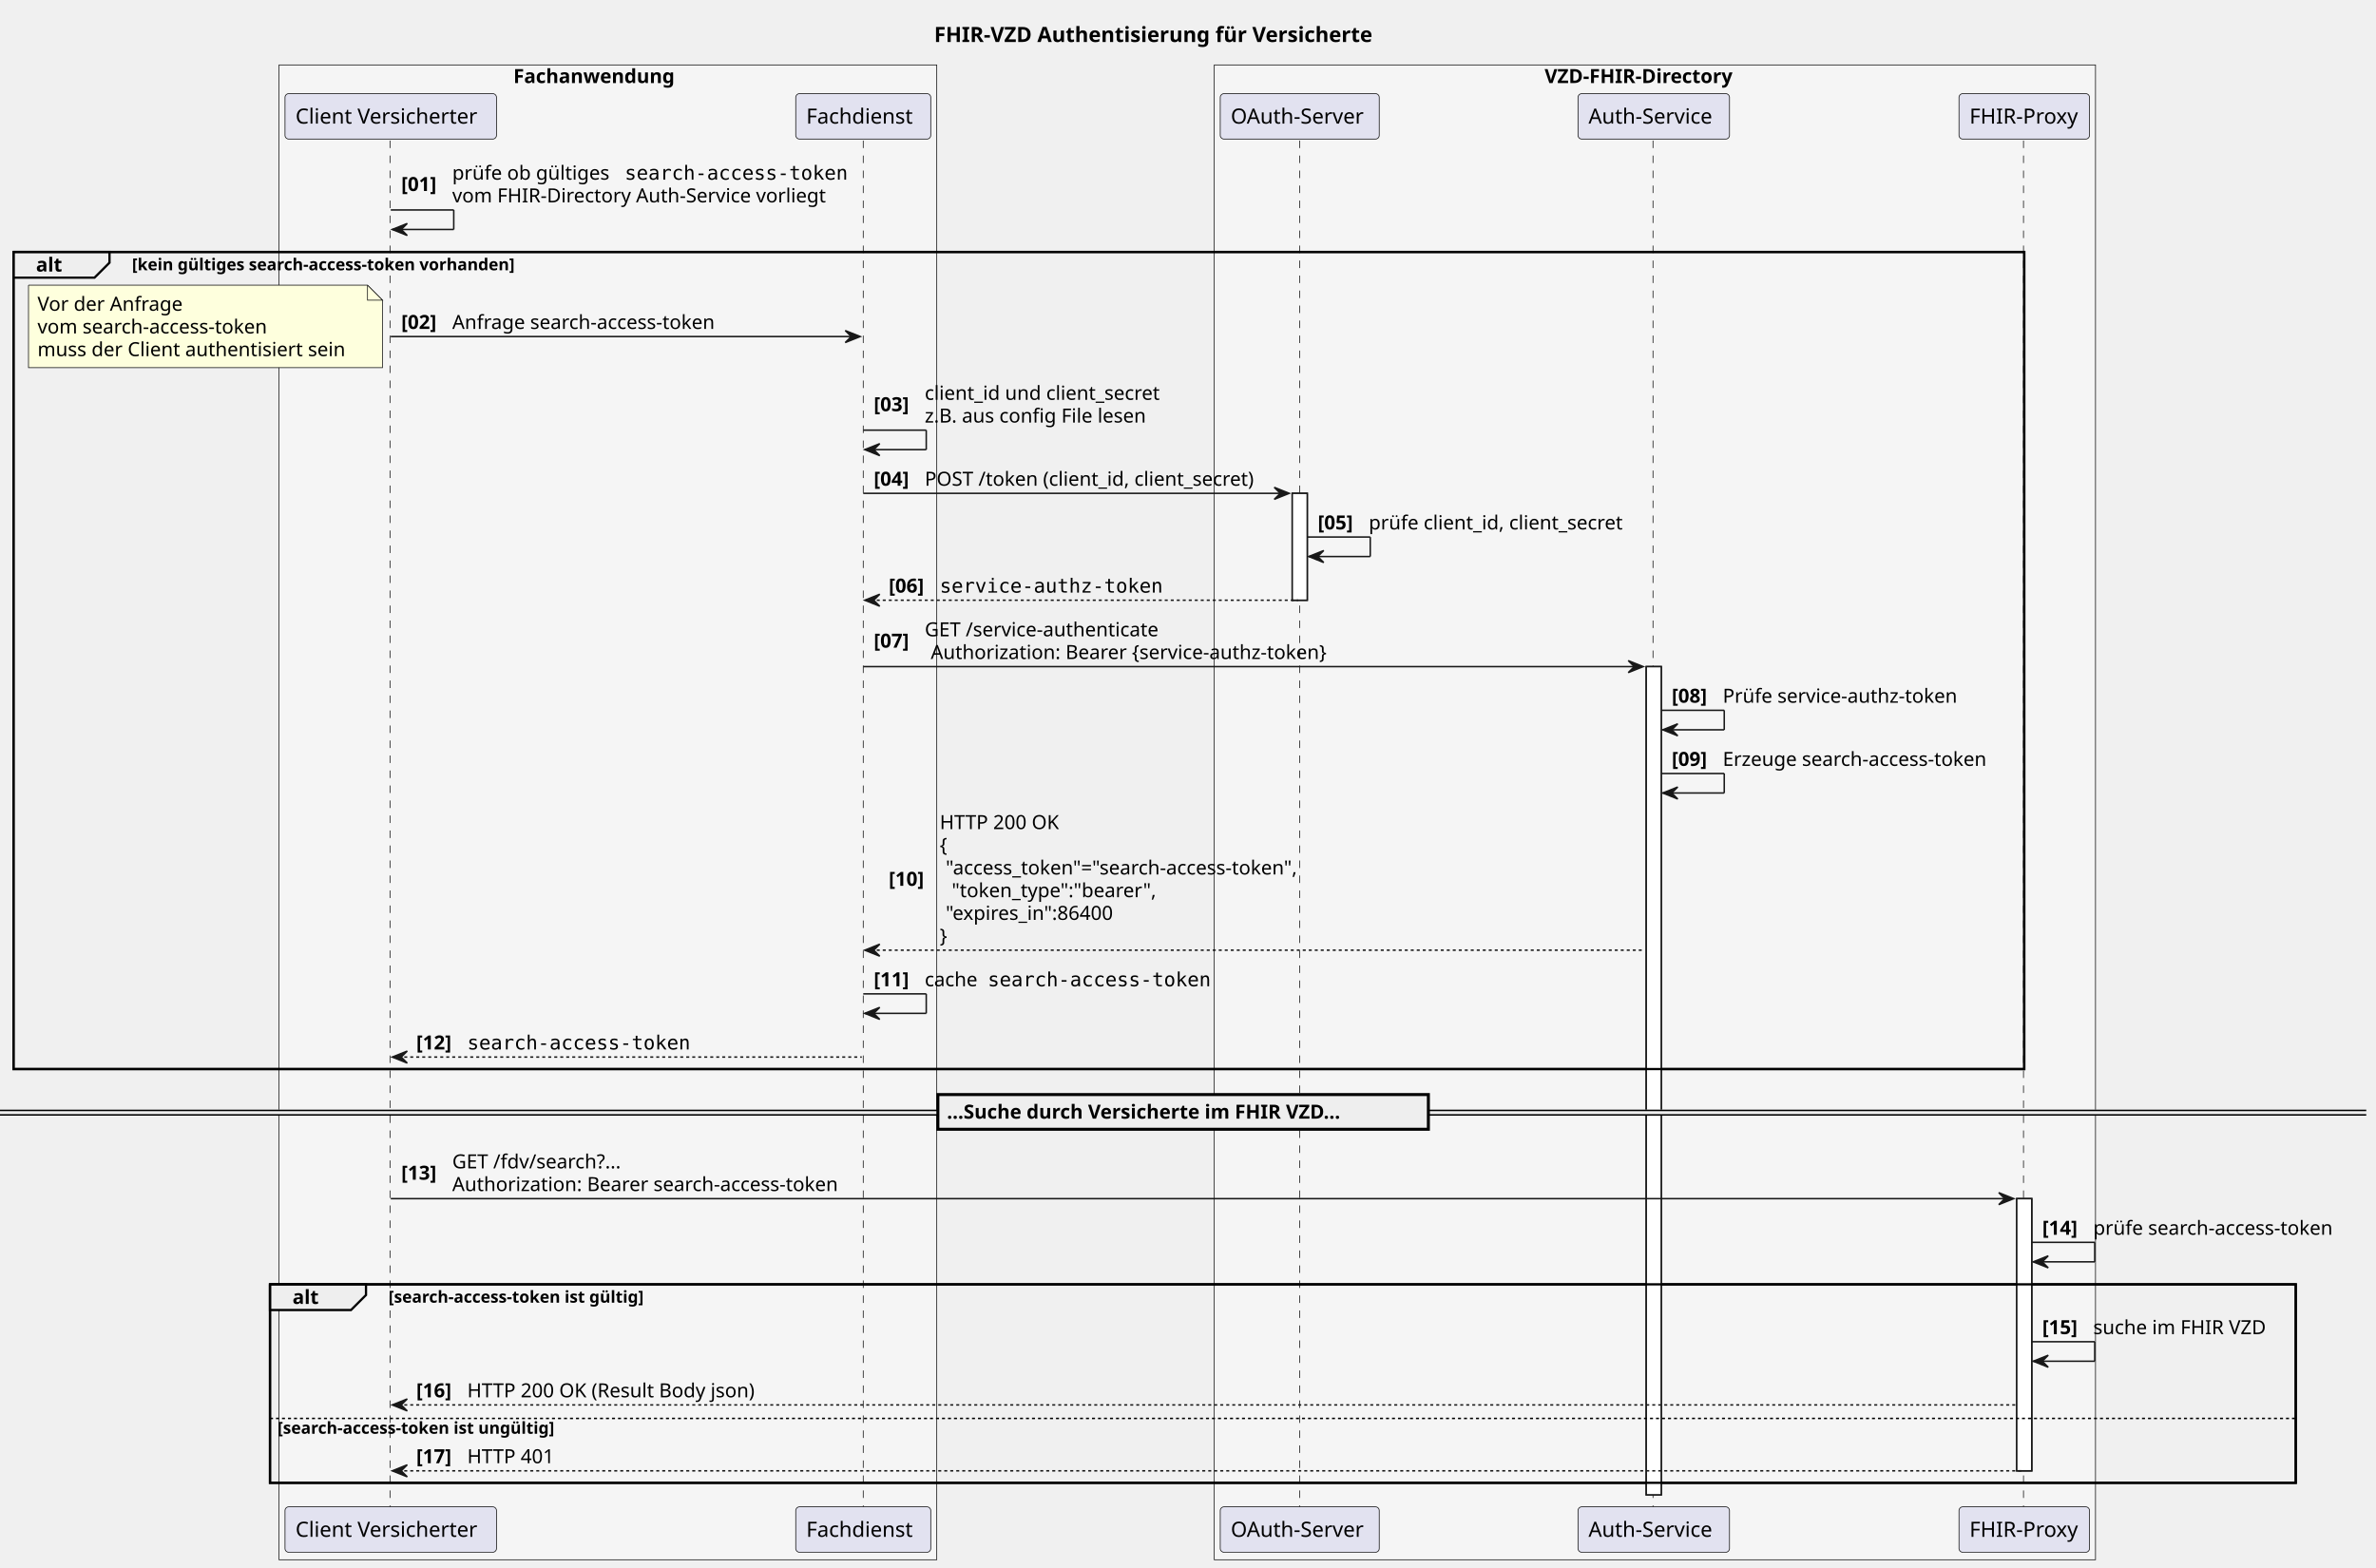
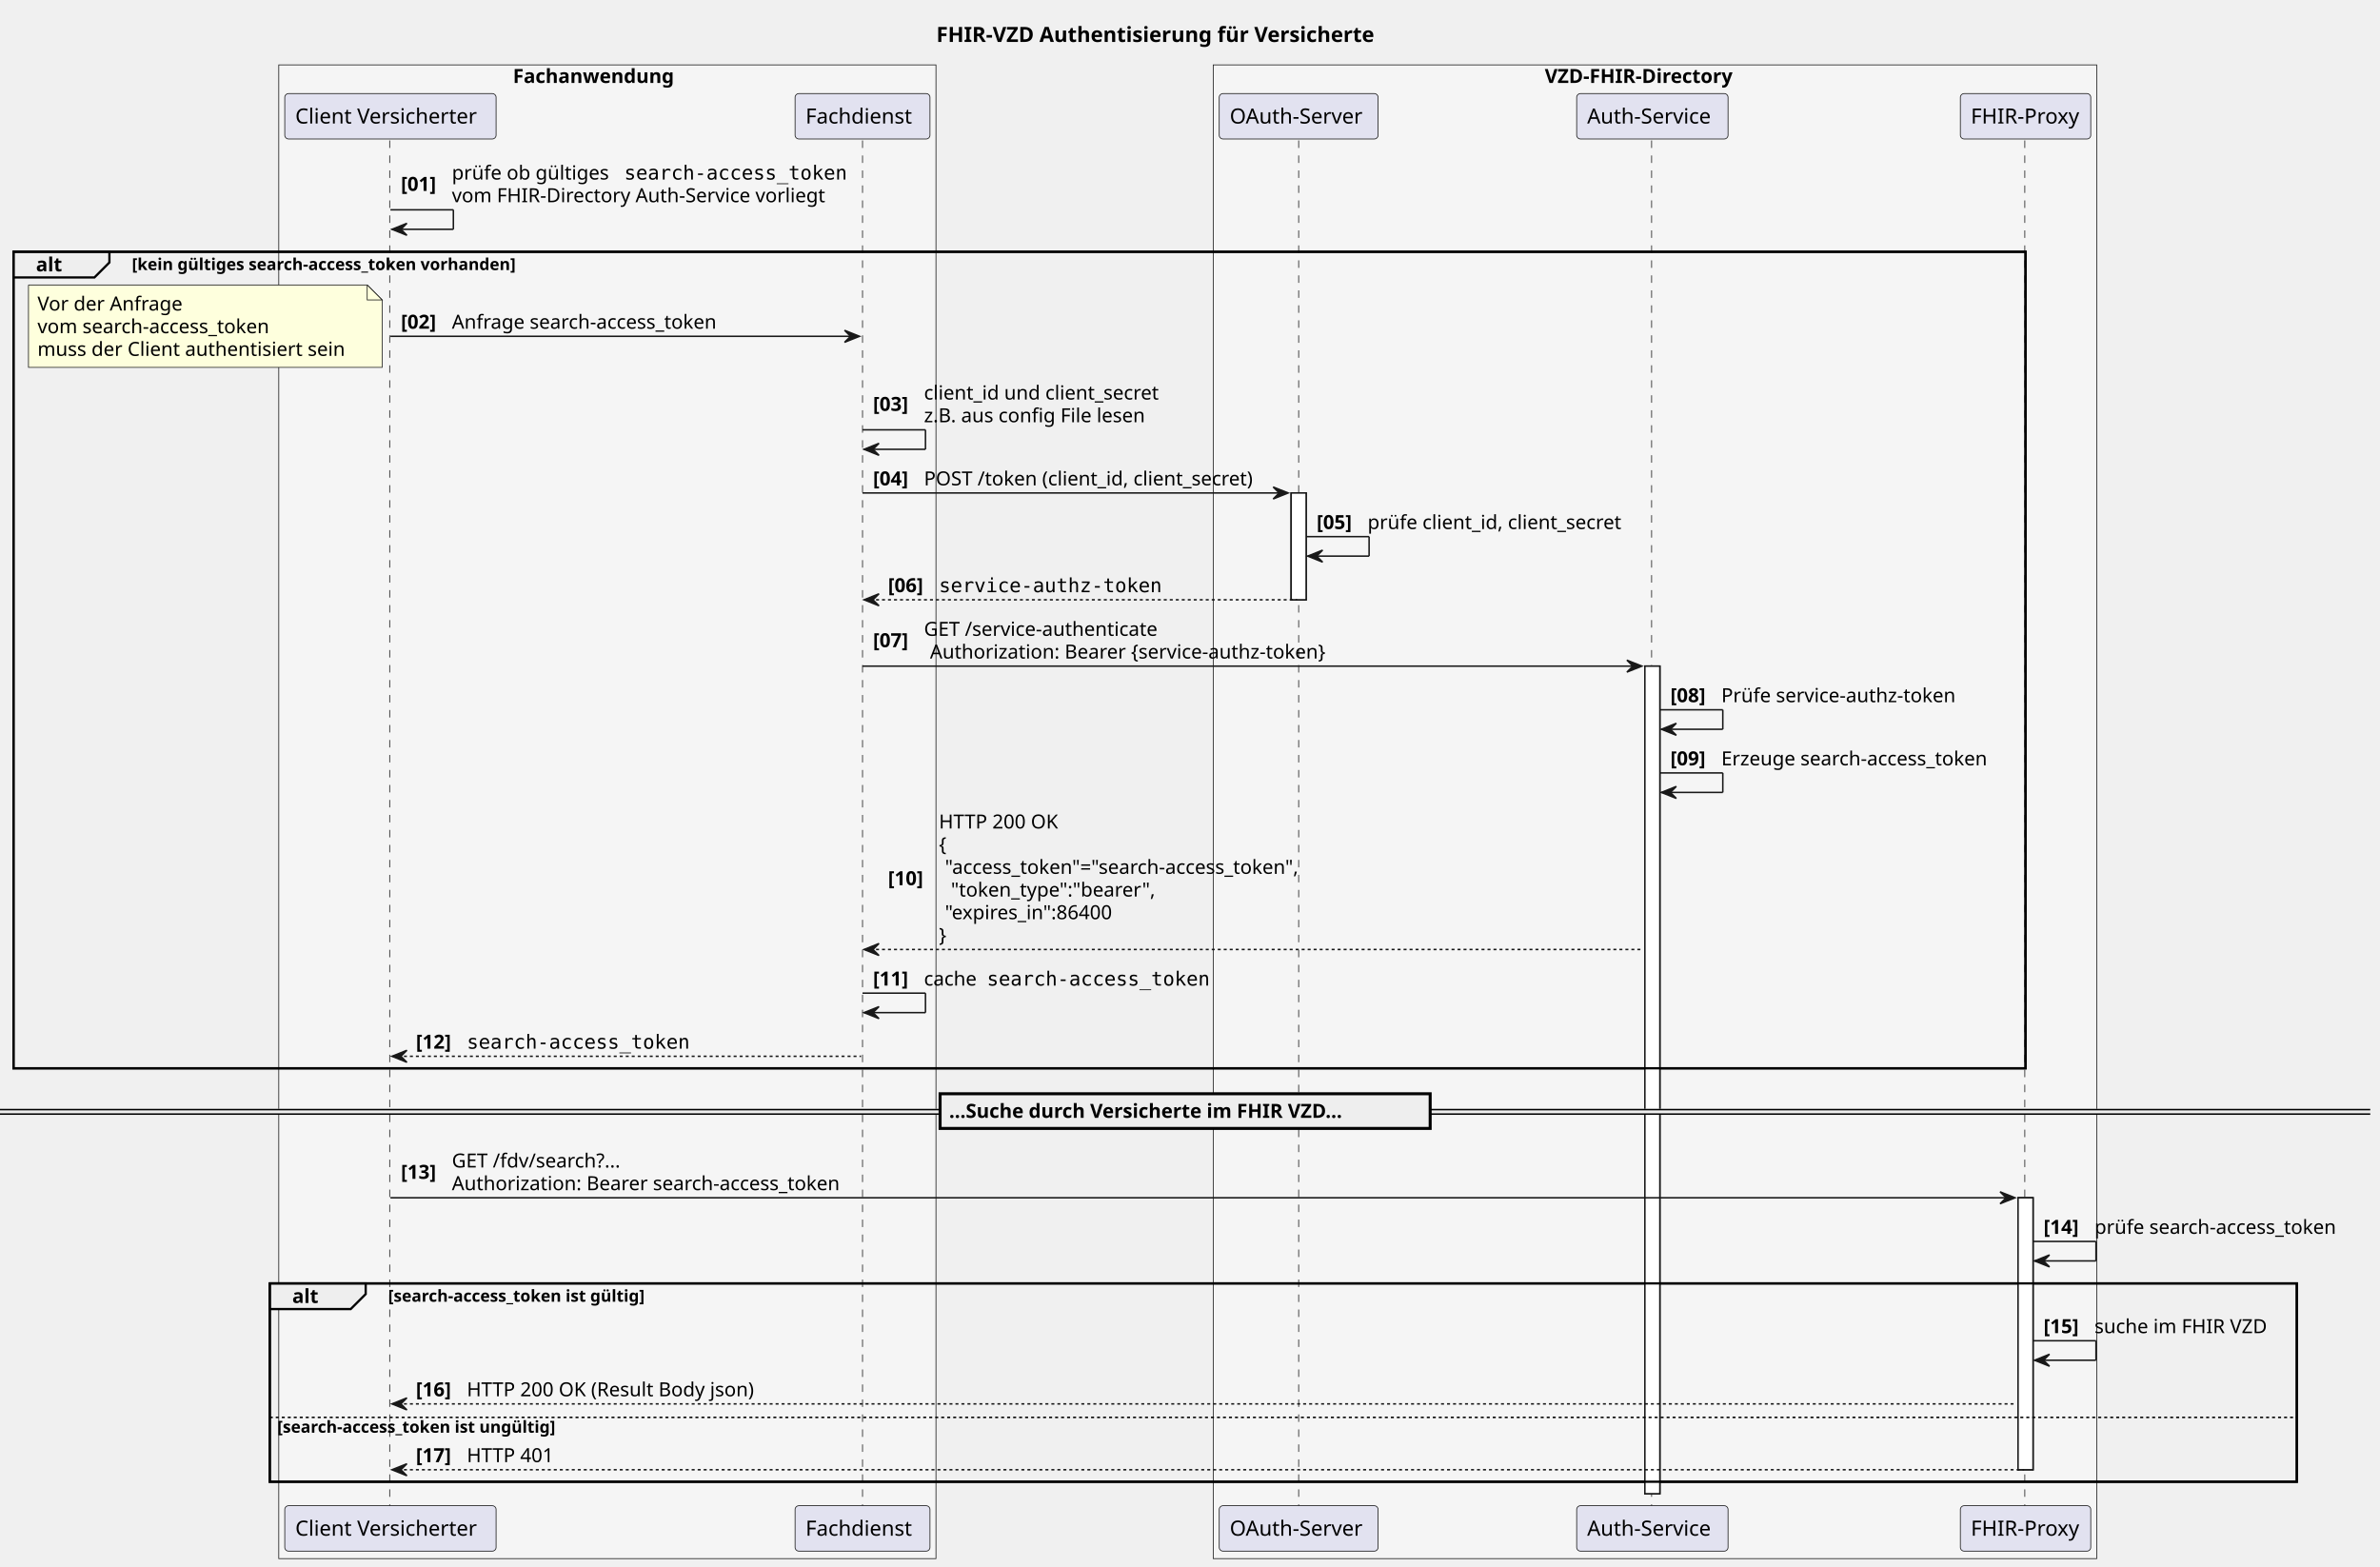
- <svg xmlns="http://www.w3.org/2000/svg" contentStyleType="text/css" height="1045px" preserveAspectRatio="none" style="width:1584px;height:1045px;background:#FFFFFF;" version="1.1" viewBox="0 0 1584 1045" width="1584px" zoomAndPan="magnify">
+ <svg xmlns="http://www.w3.org/2000/svg" contentStyleType="text/css" height="1045px" preserveAspectRatio="none" style="width:1588px;height:1045px;background:#FFFFFF;" version="1.1" viewBox="0 0 1588 1045" width="1588px" zoomAndPan="magnify">
  <defs />
  <g>
-     <text fill="#000000" font-family="sans-serif" font-size="14" font-weight="bold" lengthAdjust="spacing" textLength="331" x="622.75" y="27.995">FHIR-VZD Authentisierung für Versicherte</text>
+     <text fill="#000000" font-family="sans-serif" font-size="14" font-weight="bold" lengthAdjust="spacing" textLength="331" x="624.75" y="27.995">FHIR-VZD Authentisierung für Versicherte</text>
    <rect fill="#F5F5F5" height="996.648" style="stroke:#181818;stroke-width:0.5;" width="438.5" x="186" y="43.297" />
    <text fill="#000000" font-family="sans-serif" font-size="13" font-weight="bold" lengthAdjust="spacing" textLength="121" x="342.25" y="55.364">Fachanwendung</text>
-     <rect fill="#F5F5F5" height="996.648" style="stroke:#181818;stroke-width:0.5;" width="587.5" x="809.5" y="43.297" />
-     <text fill="#000000" font-family="sans-serif" font-size="13" font-weight="bold" lengthAdjust="spacing" textLength="142" x="1029.75" y="55.364">VZD-FHIR-Directory</text>
+     <rect fill="#F5F5F5" height="996.648" style="stroke:#181818;stroke-width:0.5;" width="589.5" x="809.5" y="43.297" />
+     <text fill="#000000" font-family="sans-serif" font-size="13" font-weight="bold" lengthAdjust="spacing" textLength="142" x="1030.75" y="55.364">VZD-FHIR-Directory</text>
    <rect fill="#FFFFFF" height="71.266" style="stroke:#181818;stroke-width:1.0;" width="10" x="861.5" y="328.922" />
    <rect fill="#FFFFFF" height="552.195" style="stroke:#181818;stroke-width:1.0;" width="10" x="1097.5" y="444.453" />
-     <rect fill="#FFFFFF" height="181.469" style="stroke:#181818;stroke-width:1.0;" width="10" x="1344.5" y="799.18" />
-     <rect fill="none" height="544.789" style="stroke:#000000;stroke-width:1.5;" width="1340.5" x="9" y="167.992" />
-     <rect fill="none" height="132.336" style="stroke:#000000;stroke-width:1.5;" width="1350.5" x="180" y="856.312" />
+     <rect fill="#FFFFFF" height="181.469" style="stroke:#181818;stroke-width:1.0;" width="10" x="1346.5" y="799.18" />
+     <rect fill="none" height="544.789" style="stroke:#000000;stroke-width:1.5;" width="1342.5" x="9" y="167.992" />
+     <rect fill="none" height="132.336" style="stroke:#000000;stroke-width:1.5;" width="1352.5" x="180" y="856.312" />
    <line style="stroke:#181818;stroke-width:0.5;stroke-dasharray:5.0,5.0;" x1="260" x2="260" y1="93.727" y2="1005.648" />
    <line style="stroke:#181818;stroke-width:0.5;stroke-dasharray:5.0,5.0;" x1="575.5" x2="575.5" y1="93.727" y2="1005.648" />
    <line style="stroke:#181818;stroke-width:0.5;stroke-dasharray:5.0,5.0;" x1="866.5" x2="866.5" y1="93.727" y2="1005.648" />
    <line style="stroke:#181818;stroke-width:0.5;stroke-dasharray:5.0,5.0;" x1="1102" x2="1102" y1="93.727" y2="1005.648" />
-     <line style="stroke:#181818;stroke-width:0.5;stroke-dasharray:5.0,5.0;" x1="1349" x2="1349" y1="93.727" y2="1005.648" />
+     <line style="stroke:#181818;stroke-width:0.5;stroke-dasharray:5.0,5.0;" x1="1351" x2="1351" y1="93.727" y2="1005.648" />
    <rect fill="#E2E2F0" height="30.297" rx="2.5" ry="2.5" style="stroke:#181818;stroke-width:0.5;" width="141" x="190" y="62.43" />
    <text fill="#000000" font-family="sans-serif" font-size="14" lengthAdjust="spacing" textLength="127" x="197" y="82.425">Client Versicherter</text>
    <rect fill="#E2E2F0" height="30.297" rx="2.5" ry="2.5" style="stroke:#181818;stroke-width:0.5;" width="141" x="190" y="1004.648" />
    <text fill="#000000" font-family="sans-serif" font-size="14" lengthAdjust="spacing" textLength="127" x="197" y="1024.644">Client Versicherter</text>
    <rect fill="#E2E2F0" height="30.297" rx="2.5" ry="2.5" style="stroke:#181818;stroke-width:0.5;" width="90" x="530.5" y="62.43" />
    <text fill="#000000" font-family="sans-serif" font-size="14" lengthAdjust="spacing" textLength="76" x="537.5" y="82.425">Fachdienst</text>
    <rect fill="#E2E2F0" height="30.297" rx="2.5" ry="2.5" style="stroke:#181818;stroke-width:0.5;" width="90" x="530.5" y="1004.648" />
    <text fill="#000000" font-family="sans-serif" font-size="14" lengthAdjust="spacing" textLength="76" x="537.5" y="1024.644">Fachdienst</text>
    <rect fill="#E2E2F0" height="30.297" rx="2.5" ry="2.5" style="stroke:#181818;stroke-width:0.5;" width="106" x="813.5" y="62.43" />
    <text fill="#000000" font-family="sans-serif" font-size="14" lengthAdjust="spacing" textLength="92" x="820.5" y="82.425">OAuth-Server</text>
    <rect fill="#E2E2F0" height="30.297" rx="2.5" ry="2.5" style="stroke:#181818;stroke-width:0.5;" width="106" x="813.5" y="1004.648" />
    <text fill="#000000" font-family="sans-serif" font-size="14" lengthAdjust="spacing" textLength="92" x="820.5" y="1024.644">OAuth-Server</text>
    <rect fill="#E2E2F0" height="30.297" rx="2.5" ry="2.5" style="stroke:#181818;stroke-width:0.5;" width="101" x="1052" y="62.43" />
    <text fill="#000000" font-family="sans-serif" font-size="14" lengthAdjust="spacing" textLength="87" x="1059" y="82.425">Auth-Service</text>
    <rect fill="#E2E2F0" height="30.297" rx="2.5" ry="2.5" style="stroke:#181818;stroke-width:0.5;" width="101" x="1052" y="1004.648" />
    <text fill="#000000" font-family="sans-serif" font-size="14" lengthAdjust="spacing" textLength="87" x="1059" y="1024.644">Auth-Service</text>
-     <rect fill="#E2E2F0" height="30.297" rx="2.5" ry="2.5" style="stroke:#181818;stroke-width:0.5;" width="87" x="1306" y="62.43" />
-     <text fill="#000000" font-family="sans-serif" font-size="14" lengthAdjust="spacing" textLength="73" x="1313" y="82.425">FHIR-Proxy</text>
-     <rect fill="#E2E2F0" height="30.297" rx="2.5" ry="2.5" style="stroke:#181818;stroke-width:0.5;" width="87" x="1306" y="1004.648" />
-     <text fill="#000000" font-family="sans-serif" font-size="14" lengthAdjust="spacing" textLength="73" x="1313" y="1024.644">FHIR-Proxy</text>
+     <rect fill="#E2E2F0" height="30.297" rx="2.5" ry="2.5" style="stroke:#181818;stroke-width:0.5;" width="87" x="1308" y="62.43" />
+     <text fill="#000000" font-family="sans-serif" font-size="14" lengthAdjust="spacing" textLength="73" x="1315" y="82.425">FHIR-Proxy</text>
+     <rect fill="#E2E2F0" height="30.297" rx="2.5" ry="2.5" style="stroke:#181818;stroke-width:0.5;" width="87" x="1308" y="1004.648" />
+     <text fill="#000000" font-family="sans-serif" font-size="14" lengthAdjust="spacing" textLength="73" x="1315" y="1024.644">FHIR-Proxy</text>
    <rect fill="#FFFFFF" height="71.266" style="stroke:#181818;stroke-width:1.0;" width="10" x="861.5" y="328.922" />
    <rect fill="#FFFFFF" height="552.195" style="stroke:#181818;stroke-width:1.0;" width="10" x="1097.5" y="444.453" />
-     <rect fill="#FFFFFF" height="181.469" style="stroke:#181818;stroke-width:1.0;" width="10" x="1344.5" y="799.18" />
+     <rect fill="#FFFFFF" height="181.469" style="stroke:#181818;stroke-width:1.0;" width="10" x="1346.5" y="799.18" />
    <line style="stroke:#181818;stroke-width:1.0;" x1="260.5" x2="302.5" y1="139.992" y2="139.992" />
    <line style="stroke:#181818;stroke-width:1.0;" x1="302.5" x2="302.5" y1="139.992" y2="152.992" />
    <line style="stroke:#181818;stroke-width:1.0;" x1="261.5" x2="302.5" y1="152.992" y2="152.992" />
    <polygon fill="#181818" points="271.5,148.992,261.5,152.992,271.5,156.992,267.5,152.992" style="stroke:#181818;stroke-width:1.0;" />
    <text fill="#000000" font-family="sans-serif" font-size="13" font-weight="bold" lengthAdjust="spacing" textLength="30" x="267.5" y="127.36">[01]</text>
    <text fill="#000000" font-family="sans-serif" font-size="13" lengthAdjust="spacing" textLength="111" x="301.5" y="119.793">prüfe ob  gültiges</text>
-     <text fill="#000000" font-family="monospace" font-size="13" lengthAdjust="spacing" textLength="152" x="416.5" y="119.793">search-access-token</text>
+     <text fill="#000000" font-family="monospace" font-size="13" lengthAdjust="spacing" textLength="152" x="416.5" y="119.793">search-access_token</text>
    <text fill="#000000" font-family="sans-serif" font-size="13" lengthAdjust="spacing" textLength="260" x="301.5" y="134.926">vom FHIR-Directory Auth-Service vorliegt</text>
    <path d="M9,167.992 L73,167.992 L73,175.125 L63,185.125 L9,185.125 L9,167.992 " fill="#EEEEEE" style="stroke:#000000;stroke-width:1.5;" />
-     <rect fill="none" height="544.789" style="stroke:#000000;stroke-width:1.5;" width="1340.5" x="9" y="167.992" />
+     <rect fill="none" height="544.789" style="stroke:#000000;stroke-width:1.5;" width="1342.5" x="9" y="167.992" />
    <text fill="#000000" font-family="sans-serif" font-size="13" font-weight="bold" lengthAdjust="spacing" textLength="19" x="24" y="181.059">alt</text>
-     <text fill="#000000" font-family="sans-serif" font-size="11" font-weight="bold" lengthAdjust="spacing" textLength="302" x="88" y="180.203">[kein gültiges search-access-token vorhanden]</text>
+     <text fill="#000000" font-family="sans-serif" font-size="11" font-weight="bold" lengthAdjust="spacing" textLength="303" x="88" y="180.203">[kein gültiges search-access_token vorhanden]</text>
    <polygon fill="#181818" points="563.5,220.391,573.5,224.391,563.5,228.391,567.5,224.391" style="stroke:#181818;stroke-width:1.0;" />
    <line style="stroke:#181818;stroke-width:1.0;" x1="260.5" x2="569.5" y1="224.391" y2="224.391" />
    <text fill="#000000" font-family="sans-serif" font-size="13" font-weight="bold" lengthAdjust="spacing" textLength="30" x="267.5" y="219.325">[02]</text>
-     <text fill="#000000" font-family="sans-serif" font-size="13" lengthAdjust="spacing" textLength="187" x="301.5" y="219.325">Anfrage search-access-token</text>
+     <text fill="#000000" font-family="sans-serif" font-size="13" lengthAdjust="spacing" textLength="189" x="301.5" y="219.325">Anfrage search-access_token</text>
    <path d="M19,190.125 L19,245.125 L255,245.125 L255,200.125 L245,190.125 L19,190.125 " fill="#FEFFDD" style="stroke:#181818;stroke-width:0.5;" />
    <path d="M245,190.125 L245,200.125 L255,200.125 L245,190.125 " fill="#FEFFDD" style="stroke:#181818;stroke-width:0.5;" />
    <text fill="#000000" font-family="sans-serif" font-size="13" lengthAdjust="spacing" textLength="101" x="25" y="207.192">Vor der Anfrage</text>
-     <text fill="#000000" font-family="sans-serif" font-size="13" lengthAdjust="spacing" textLength="165" x="25" y="222.325">vom search-access-token</text>
+     <text fill="#000000" font-family="sans-serif" font-size="13" lengthAdjust="spacing" textLength="167" x="25" y="222.325">vom search-access_token</text>
    <text fill="#000000" font-family="sans-serif" font-size="13" lengthAdjust="spacing" textLength="215" x="25" y="237.458">muss der Client authentisiert sein</text>
    <line style="stroke:#181818;stroke-width:1.0;" x1="575.5" x2="617.5" y1="286.789" y2="286.789" />
    <line style="stroke:#181818;stroke-width:1.0;" x1="617.5" x2="617.5" y1="286.789" y2="299.789" />
    <line style="stroke:#181818;stroke-width:1.0;" x1="576.5" x2="617.5" y1="299.789" y2="299.789" />
    <polygon fill="#181818" points="586.5,295.789,576.5,299.789,586.5,303.789,582.5,299.789" style="stroke:#181818;stroke-width:1.0;" />
    <text fill="#000000" font-family="sans-serif" font-size="13" font-weight="bold" lengthAdjust="spacing" textLength="30" x="582.5" y="274.157">[03]</text>
    <text fill="#000000" font-family="sans-serif" font-size="13" lengthAdjust="spacing" textLength="165" x="616.5" y="266.59">client_id und client_secret</text>
    <text fill="#000000" font-family="sans-serif" font-size="13" lengthAdjust="spacing" textLength="156" x="616.5" y="281.723">z.B. aus config File lesen</text>
    <polygon fill="#181818" points="849.5,324.922,859.5,328.922,849.5,332.922,853.5,328.922" style="stroke:#181818;stroke-width:1.0;" />
    <line style="stroke:#181818;stroke-width:1.0;" x1="575.5" x2="855.5" y1="328.922" y2="328.922" />
    <text fill="#000000" font-family="sans-serif" font-size="13" font-weight="bold" lengthAdjust="spacing" textLength="30" x="582.5" y="323.856">[04]</text>
    <text fill="#000000" font-family="sans-serif" font-size="13" lengthAdjust="spacing" textLength="233" x="616.5" y="323.856">POST /token (client_id, client_secret)</text>
    <line style="stroke:#181818;stroke-width:1.0;" x1="871.5" x2="913.5" y1="358.055" y2="358.055" />
    <line style="stroke:#181818;stroke-width:1.0;" x1="913.5" x2="913.5" y1="358.055" y2="371.055" />
    <line style="stroke:#181818;stroke-width:1.0;" x1="872.5" x2="913.5" y1="371.055" y2="371.055" />
    <polygon fill="#181818" points="882.5,367.055,872.5,371.055,882.5,375.055,878.5,371.055" style="stroke:#181818;stroke-width:1.0;" />
    <text fill="#000000" font-family="sans-serif" font-size="13" font-weight="bold" lengthAdjust="spacing" textLength="30" x="878.5" y="352.989">[05]</text>
    <text fill="#000000" font-family="sans-serif" font-size="13" lengthAdjust="spacing" textLength="178" x="912.5" y="352.989">prüfe client_id, client_secret</text>
    <polygon fill="#181818" points="586.5,396.188,576.5,400.188,586.5,404.188,582.5,400.188" style="stroke:#181818;stroke-width:1.0;" />
    <line style="stroke:#181818;stroke-width:1.0;stroke-dasharray:2.0,2.0;" x1="580.5" x2="865.5" y1="400.188" y2="400.188" />
    <text fill="#000000" font-family="sans-serif" font-size="13" font-weight="bold" lengthAdjust="spacing" textLength="30" x="592.5" y="395.122">[06]</text>
    <text fill="#000000" font-family="monospace" font-size="13" lengthAdjust="spacing" textLength="152" x="626.5" y="395.122">service-authz-token</text>
    <polygon fill="#181818" points="1085.5,440.453,1095.5,444.453,1085.5,448.453,1089.5,444.453" style="stroke:#181818;stroke-width:1.0;" />
    <line style="stroke:#181818;stroke-width:1.0;" x1="575.5" x2="1091.5" y1="444.453" y2="444.453" />
    <text fill="#000000" font-family="sans-serif" font-size="13" font-weight="bold" lengthAdjust="spacing" textLength="30" x="582.5" y="431.821">[07]</text>
    <text fill="#000000" font-family="sans-serif" font-size="13" lengthAdjust="spacing" textLength="164" x="616.5" y="424.254">GET /service-authenticate</text>
    <text fill="#000000" font-family="sans-serif" font-size="13" lengthAdjust="spacing" textLength="291" x="620.5" y="439.387">Authorization:   Bearer {service-authz-token}</text>
    <line style="stroke:#181818;stroke-width:1.0;" x1="1107.5" x2="1149.5" y1="473.586" y2="473.586" />
    <line style="stroke:#181818;stroke-width:1.0;" x1="1149.5" x2="1149.5" y1="473.586" y2="486.586" />
    <line style="stroke:#181818;stroke-width:1.0;" x1="1108.5" x2="1149.5" y1="486.586" y2="486.586" />
    <polygon fill="#181818" points="1118.5,482.586,1108.5,486.586,1118.5,490.586,1114.5,486.586" style="stroke:#181818;stroke-width:1.0;" />
    <text fill="#000000" font-family="sans-serif" font-size="13" font-weight="bold" lengthAdjust="spacing" textLength="30" x="1114.5" y="468.52">[08]</text>
    <text fill="#000000" font-family="sans-serif" font-size="13" lengthAdjust="spacing" textLength="164" x="1148.5" y="468.52">Prüfe service-authz-token</text>
    <line style="stroke:#181818;stroke-width:1.0;" x1="1107.5" x2="1149.5" y1="515.719" y2="515.719" />
    <line style="stroke:#181818;stroke-width:1.0;" x1="1149.5" x2="1149.5" y1="515.719" y2="528.719" />
    <line style="stroke:#181818;stroke-width:1.0;" x1="1108.5" x2="1149.5" y1="528.719" y2="528.719" />
    <polygon fill="#181818" points="1118.5,524.719,1108.5,528.719,1118.5,532.719,1114.5,528.719" style="stroke:#181818;stroke-width:1.0;" />
    <text fill="#000000" font-family="sans-serif" font-size="13" font-weight="bold" lengthAdjust="spacing" textLength="30" x="1114.5" y="510.653">[09]</text>
-     <text fill="#000000" font-family="sans-serif" font-size="13" lengthAdjust="spacing" textLength="189" x="1148.5" y="510.653">Erzeuge search-access-token</text>
+     <text fill="#000000" font-family="sans-serif" font-size="13" lengthAdjust="spacing" textLength="191" x="1148.5" y="510.653">Erzeuge search-access_token</text>
    <polygon fill="#181818" points="586.5,629.516,576.5,633.516,586.5,637.516,582.5,633.516" style="stroke:#181818;stroke-width:1.0;" />
    <line style="stroke:#181818;stroke-width:1.0;stroke-dasharray:2.0,2.0;" x1="580.5" x2="1096.5" y1="633.516" y2="633.516" />
    <text fill="#000000" font-family="sans-serif" font-size="13" font-weight="bold" lengthAdjust="spacing" textLength="30" x="592.5" y="590.618">[10]</text>
    <text fill="#000000" font-family="sans-serif" font-size="13" lengthAdjust="spacing" textLength="82" x="626.5" y="552.786">HTTP 200 OK</text>
    <text fill="#000000" font-family="sans-serif" font-size="13" lengthAdjust="spacing" textLength="8" x="626.5" y="567.918">{</text>
-     <text fill="#000000" font-family="sans-serif" font-size="13" lengthAdjust="spacing" textLength="255" x="630.5" y="583.051">"access_token"="search-access-token",</text>
+     <text fill="#000000" font-family="sans-serif" font-size="13" lengthAdjust="spacing" textLength="257" x="630.5" y="583.051">"access_token"="search-access_token",</text>
    <text fill="#000000" font-family="sans-serif" font-size="13" lengthAdjust="spacing" textLength="141" x="634.5" y="598.184">"token_type":"bearer",</text>
    <text fill="#000000" font-family="sans-serif" font-size="13" lengthAdjust="spacing" textLength="118" x="630.5" y="613.317">"expires_in":86400</text>
    <text fill="#000000" font-family="sans-serif" font-size="13" lengthAdjust="spacing" textLength="8" x="626.5" y="628.45">}</text>
    <line style="stroke:#181818;stroke-width:1.0;" x1="575.5" x2="617.5" y1="662.648" y2="662.648" />
    <line style="stroke:#181818;stroke-width:1.0;" x1="617.5" x2="617.5" y1="662.648" y2="675.648" />
    <line style="stroke:#181818;stroke-width:1.0;" x1="576.5" x2="617.5" y1="675.648" y2="675.648" />
    <polygon fill="#181818" points="586.5,671.648,576.5,675.648,586.5,679.648,582.5,675.648" style="stroke:#181818;stroke-width:1.0;" />
    <text fill="#000000" font-family="sans-serif" font-size="13" font-weight="bold" lengthAdjust="spacing" textLength="30" x="582.5" y="657.582">[11]</text>
    <text fill="#000000" font-family="sans-serif" font-size="13" lengthAdjust="spacing" textLength="38" x="616.5" y="657.582">cache</text>
-     <text fill="#000000" font-family="monospace" font-size="13" lengthAdjust="spacing" textLength="152" x="658.5" y="657.582">search-access-token</text>
+     <text fill="#000000" font-family="monospace" font-size="13" lengthAdjust="spacing" textLength="152" x="658.5" y="657.582">search-access_token</text>
    <polygon fill="#181818" points="271.5,700.781,261.5,704.781,271.5,708.781,267.5,704.781" style="stroke:#181818;stroke-width:1.0;" />
    <line style="stroke:#181818;stroke-width:1.0;stroke-dasharray:2.0,2.0;" x1="265.5" x2="574.5" y1="704.781" y2="704.781" />
    <text fill="#000000" font-family="sans-serif" font-size="13" font-weight="bold" lengthAdjust="spacing" textLength="30" x="277.5" y="699.715">[12]</text>
-     <text fill="#000000" font-family="monospace" font-size="13" lengthAdjust="spacing" textLength="152" x="311.5" y="699.715">search-access-token</text>
-     <rect fill="#EEEEEE" height="3" style="stroke:#EEEEEE;stroke-width:1.0;" width="1577.5" x="0" y="740.348" />
-     <line style="stroke:#000000;stroke-width:1.0;" x1="0" x2="1577.5" y1="740.348" y2="740.348" />
-     <line style="stroke:#000000;stroke-width:1.0;" x1="0" x2="1577.5" y1="743.348" y2="743.348" />
-     <rect fill="#EEEEEE" height="23.133" style="stroke:#000000;stroke-width:2.0;" width="327" x="625.25" y="729.781" />
-     <text fill="#000000" font-family="sans-serif" font-size="13" font-weight="bold" lengthAdjust="spacing" textLength="308" x="631.25" y="745.848">...Suche durch Versicherte im FHIR VZD...</text>
-     <polygon fill="#181818" points="1332.5,795.18,1342.5,799.18,1332.5,803.18,1336.5,799.18" style="stroke:#181818;stroke-width:1.0;" />
-     <line style="stroke:#181818;stroke-width:1.0;" x1="260.5" x2="1338.5" y1="799.18" y2="799.18" />
+     <text fill="#000000" font-family="monospace" font-size="13" lengthAdjust="spacing" textLength="152" x="311.5" y="699.715">search-access_token</text>
+     <rect fill="#EEEEEE" height="3" style="stroke:#EEEEEE;stroke-width:1.0;" width="1581.5" x="0" y="740.348" />
+     <line style="stroke:#000000;stroke-width:1.0;" x1="0" x2="1581.5" y1="740.348" y2="740.348" />
+     <line style="stroke:#000000;stroke-width:1.0;" x1="0" x2="1581.5" y1="743.348" y2="743.348" />
+     <rect fill="#EEEEEE" height="23.133" style="stroke:#000000;stroke-width:2.0;" width="327" x="627.25" y="729.781" />
+     <text fill="#000000" font-family="sans-serif" font-size="13" font-weight="bold" lengthAdjust="spacing" textLength="308" x="633.25" y="745.848">...Suche durch Versicherte im FHIR VZD...</text>
+     <polygon fill="#181818" points="1334.5,795.18,1344.5,799.18,1334.5,803.18,1338.5,799.18" style="stroke:#181818;stroke-width:1.0;" />
+     <line style="stroke:#181818;stroke-width:1.0;" x1="260.5" x2="1340.5" y1="799.18" y2="799.18" />
    <text fill="#000000" font-family="sans-serif" font-size="13" font-weight="bold" lengthAdjust="spacing" textLength="30" x="267.5" y="786.547">[13]</text>
    <text fill="#000000" font-family="sans-serif" font-size="13" lengthAdjust="spacing" textLength="118" x="301.5" y="778.981">GET /fdv/search?...</text>
-     <text fill="#000000" font-family="sans-serif" font-size="13" lengthAdjust="spacing" textLength="273" x="301.5" y="794.114">Authorization: Bearer search-access-token</text>
-     <line style="stroke:#181818;stroke-width:1.0;" x1="1354.5" x2="1396.5" y1="828.312" y2="828.312" />
-     <line style="stroke:#181818;stroke-width:1.0;" x1="1396.5" x2="1396.5" y1="828.312" y2="841.312" />
-     <line style="stroke:#181818;stroke-width:1.0;" x1="1355.5" x2="1396.5" y1="841.312" y2="841.312" />
-     <polygon fill="#181818" points="1365.5,837.312,1355.5,841.312,1365.5,845.312,1361.5,841.312" style="stroke:#181818;stroke-width:1.0;" />
-     <text fill="#000000" font-family="sans-serif" font-size="13" font-weight="bold" lengthAdjust="spacing" textLength="30" x="1361.5" y="823.247">[14]</text>
-     <text fill="#000000" font-family="sans-serif" font-size="13" lengthAdjust="spacing" textLength="170" x="1395.5" y="823.247">prüfe search-access-token</text>
+     <text fill="#000000" font-family="sans-serif" font-size="13" lengthAdjust="spacing" textLength="275" x="301.5" y="794.114">Authorization: Bearer search-access_token</text>
+     <line style="stroke:#181818;stroke-width:1.0;" x1="1356.5" x2="1398.5" y1="828.312" y2="828.312" />
+     <line style="stroke:#181818;stroke-width:1.0;" x1="1398.5" x2="1398.5" y1="828.312" y2="841.312" />
+     <line style="stroke:#181818;stroke-width:1.0;" x1="1357.5" x2="1398.5" y1="841.312" y2="841.312" />
+     <polygon fill="#181818" points="1367.5,837.312,1357.5,841.312,1367.5,845.312,1363.5,841.312" style="stroke:#181818;stroke-width:1.0;" />
+     <text fill="#000000" font-family="sans-serif" font-size="13" font-weight="bold" lengthAdjust="spacing" textLength="30" x="1363.5" y="823.247">[14]</text>
+     <text fill="#000000" font-family="sans-serif" font-size="13" lengthAdjust="spacing" textLength="172" x="1397.5" y="823.247">prüfe search-access_token</text>
    <path d="M180,856.312 L244,856.312 L244,863.445 L234,873.445 L180,873.445 L180,856.312 " fill="#EEEEEE" style="stroke:#000000;stroke-width:1.5;" />
-     <rect fill="none" height="132.336" style="stroke:#000000;stroke-width:1.5;" width="1350.5" x="180" y="856.312" />
+     <rect fill="none" height="132.336" style="stroke:#000000;stroke-width:1.5;" width="1352.5" x="180" y="856.312" />
    <text fill="#000000" font-family="sans-serif" font-size="13" font-weight="bold" lengthAdjust="spacing" textLength="19" x="195" y="869.379">alt</text>
-     <text fill="#000000" font-family="sans-serif" font-size="11" font-weight="bold" lengthAdjust="spacing" textLength="204" x="259" y="868.523">[search-access-token ist gültig]</text>
-     <line style="stroke:#181818;stroke-width:1.0;" x1="1354.5" x2="1396.5" y1="894.578" y2="894.578" />
-     <line style="stroke:#181818;stroke-width:1.0;" x1="1396.5" x2="1396.5" y1="894.578" y2="907.578" />
-     <line style="stroke:#181818;stroke-width:1.0;" x1="1355.5" x2="1396.5" y1="907.578" y2="907.578" />
-     <polygon fill="#181818" points="1365.5,903.578,1355.5,907.578,1365.5,911.578,1361.5,907.578" style="stroke:#181818;stroke-width:1.0;" />
-     <text fill="#000000" font-family="sans-serif" font-size="13" font-weight="bold" lengthAdjust="spacing" textLength="30" x="1361.5" y="889.512">[15]</text>
-     <text fill="#000000" font-family="sans-serif" font-size="13" lengthAdjust="spacing" textLength="123" x="1395.5" y="889.512">suche im FHIR VZD</text>
+     <text fill="#000000" font-family="sans-serif" font-size="11" font-weight="bold" lengthAdjust="spacing" textLength="205" x="259" y="868.523">[search-access_token ist gültig]</text>
+     <line style="stroke:#181818;stroke-width:1.0;" x1="1356.5" x2="1398.5" y1="894.578" y2="894.578" />
+     <line style="stroke:#181818;stroke-width:1.0;" x1="1398.5" x2="1398.5" y1="894.578" y2="907.578" />
+     <line style="stroke:#181818;stroke-width:1.0;" x1="1357.5" x2="1398.5" y1="907.578" y2="907.578" />
+     <polygon fill="#181818" points="1367.5,903.578,1357.5,907.578,1367.5,911.578,1363.5,907.578" style="stroke:#181818;stroke-width:1.0;" />
+     <text fill="#000000" font-family="sans-serif" font-size="13" font-weight="bold" lengthAdjust="spacing" textLength="30" x="1363.5" y="889.512">[15]</text>
+     <text fill="#000000" font-family="sans-serif" font-size="13" lengthAdjust="spacing" textLength="123" x="1397.5" y="889.512">suche im FHIR VZD</text>
    <polygon fill="#181818" points="271.5,932.711,261.5,936.711,271.5,940.711,267.5,936.711" style="stroke:#181818;stroke-width:1.0;" />
-     <line style="stroke:#181818;stroke-width:1.0;stroke-dasharray:2.0,2.0;" x1="265.5" x2="1343.5" y1="936.711" y2="936.711" />
+     <line style="stroke:#181818;stroke-width:1.0;stroke-dasharray:2.0,2.0;" x1="265.5" x2="1345.5" y1="936.711" y2="936.711" />
    <text fill="#000000" font-family="sans-serif" font-size="13" font-weight="bold" lengthAdjust="spacing" textLength="30" x="277.5" y="931.645">[16]</text>
    <text fill="#000000" font-family="sans-serif" font-size="13" lengthAdjust="spacing" textLength="201" x="311.5" y="931.645">HTTP 200 OK (Result Body json)</text>
-     <line style="stroke:#000000;stroke-width:1.0;stroke-dasharray:2.0,2.0;" x1="180" x2="1530.5" y1="945.711" y2="945.711" />
-     <text fill="#000000" font-family="sans-serif" font-size="11" font-weight="bold" lengthAdjust="spacing" textLength="220" x="185" y="955.921">[search-access-token ist ungültig]</text>
+     <line style="stroke:#000000;stroke-width:1.0;stroke-dasharray:2.0,2.0;" x1="180" x2="1532.5" y1="945.711" y2="945.711" />
+     <text fill="#000000" font-family="sans-serif" font-size="11" font-weight="bold" lengthAdjust="spacing" textLength="221" x="185" y="955.921">[search-access_token ist ungültig]</text>
    <polygon fill="#181818" points="271.5,976.648,261.5,980.648,271.5,984.648,267.5,980.648" style="stroke:#181818;stroke-width:1.0;" />
-     <line style="stroke:#181818;stroke-width:1.0;stroke-dasharray:2.0,2.0;" x1="265.5" x2="1348.5" y1="980.648" y2="980.648" />
+     <line style="stroke:#181818;stroke-width:1.0;stroke-dasharray:2.0,2.0;" x1="265.5" x2="1350.5" y1="980.648" y2="980.648" />
    <text fill="#000000" font-family="sans-serif" font-size="13" font-weight="bold" lengthAdjust="spacing" textLength="30" x="277.5" y="975.582">[17]</text>
    <text fill="#000000" font-family="sans-serif" font-size="13" lengthAdjust="spacing" textLength="60" x="311.5" y="975.582">HTTP 401</text>
  </g>
</svg>
